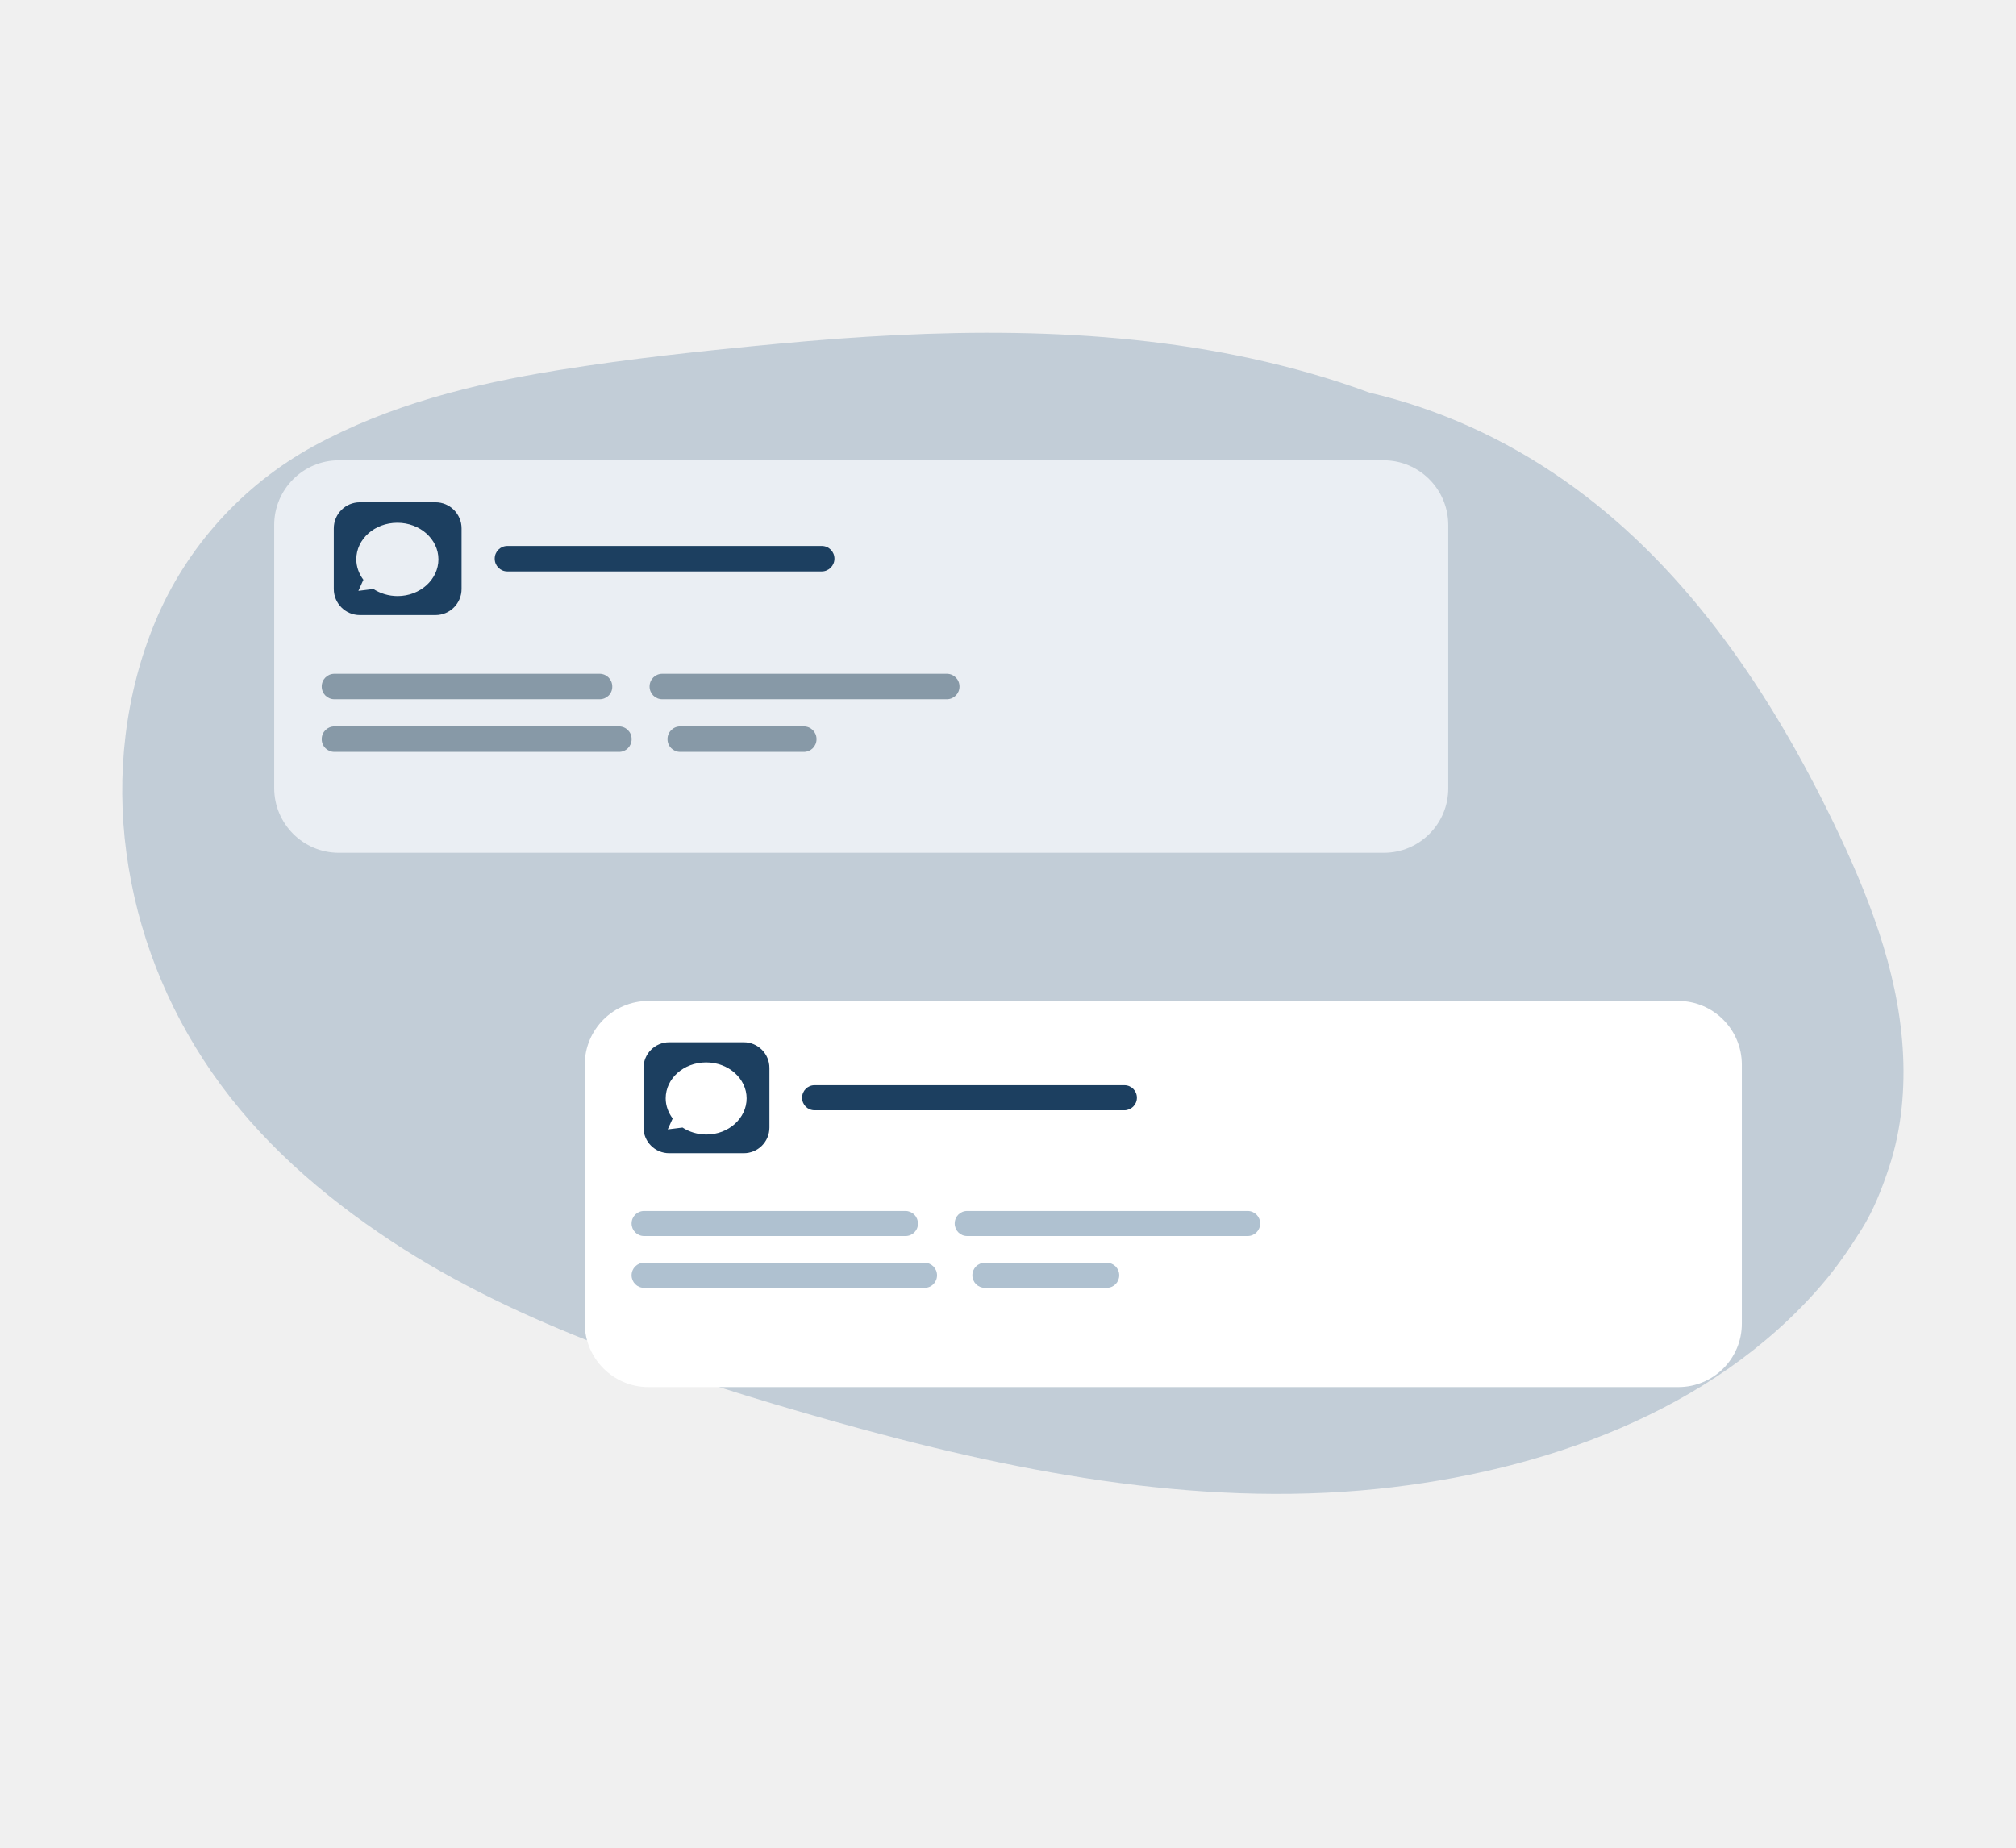
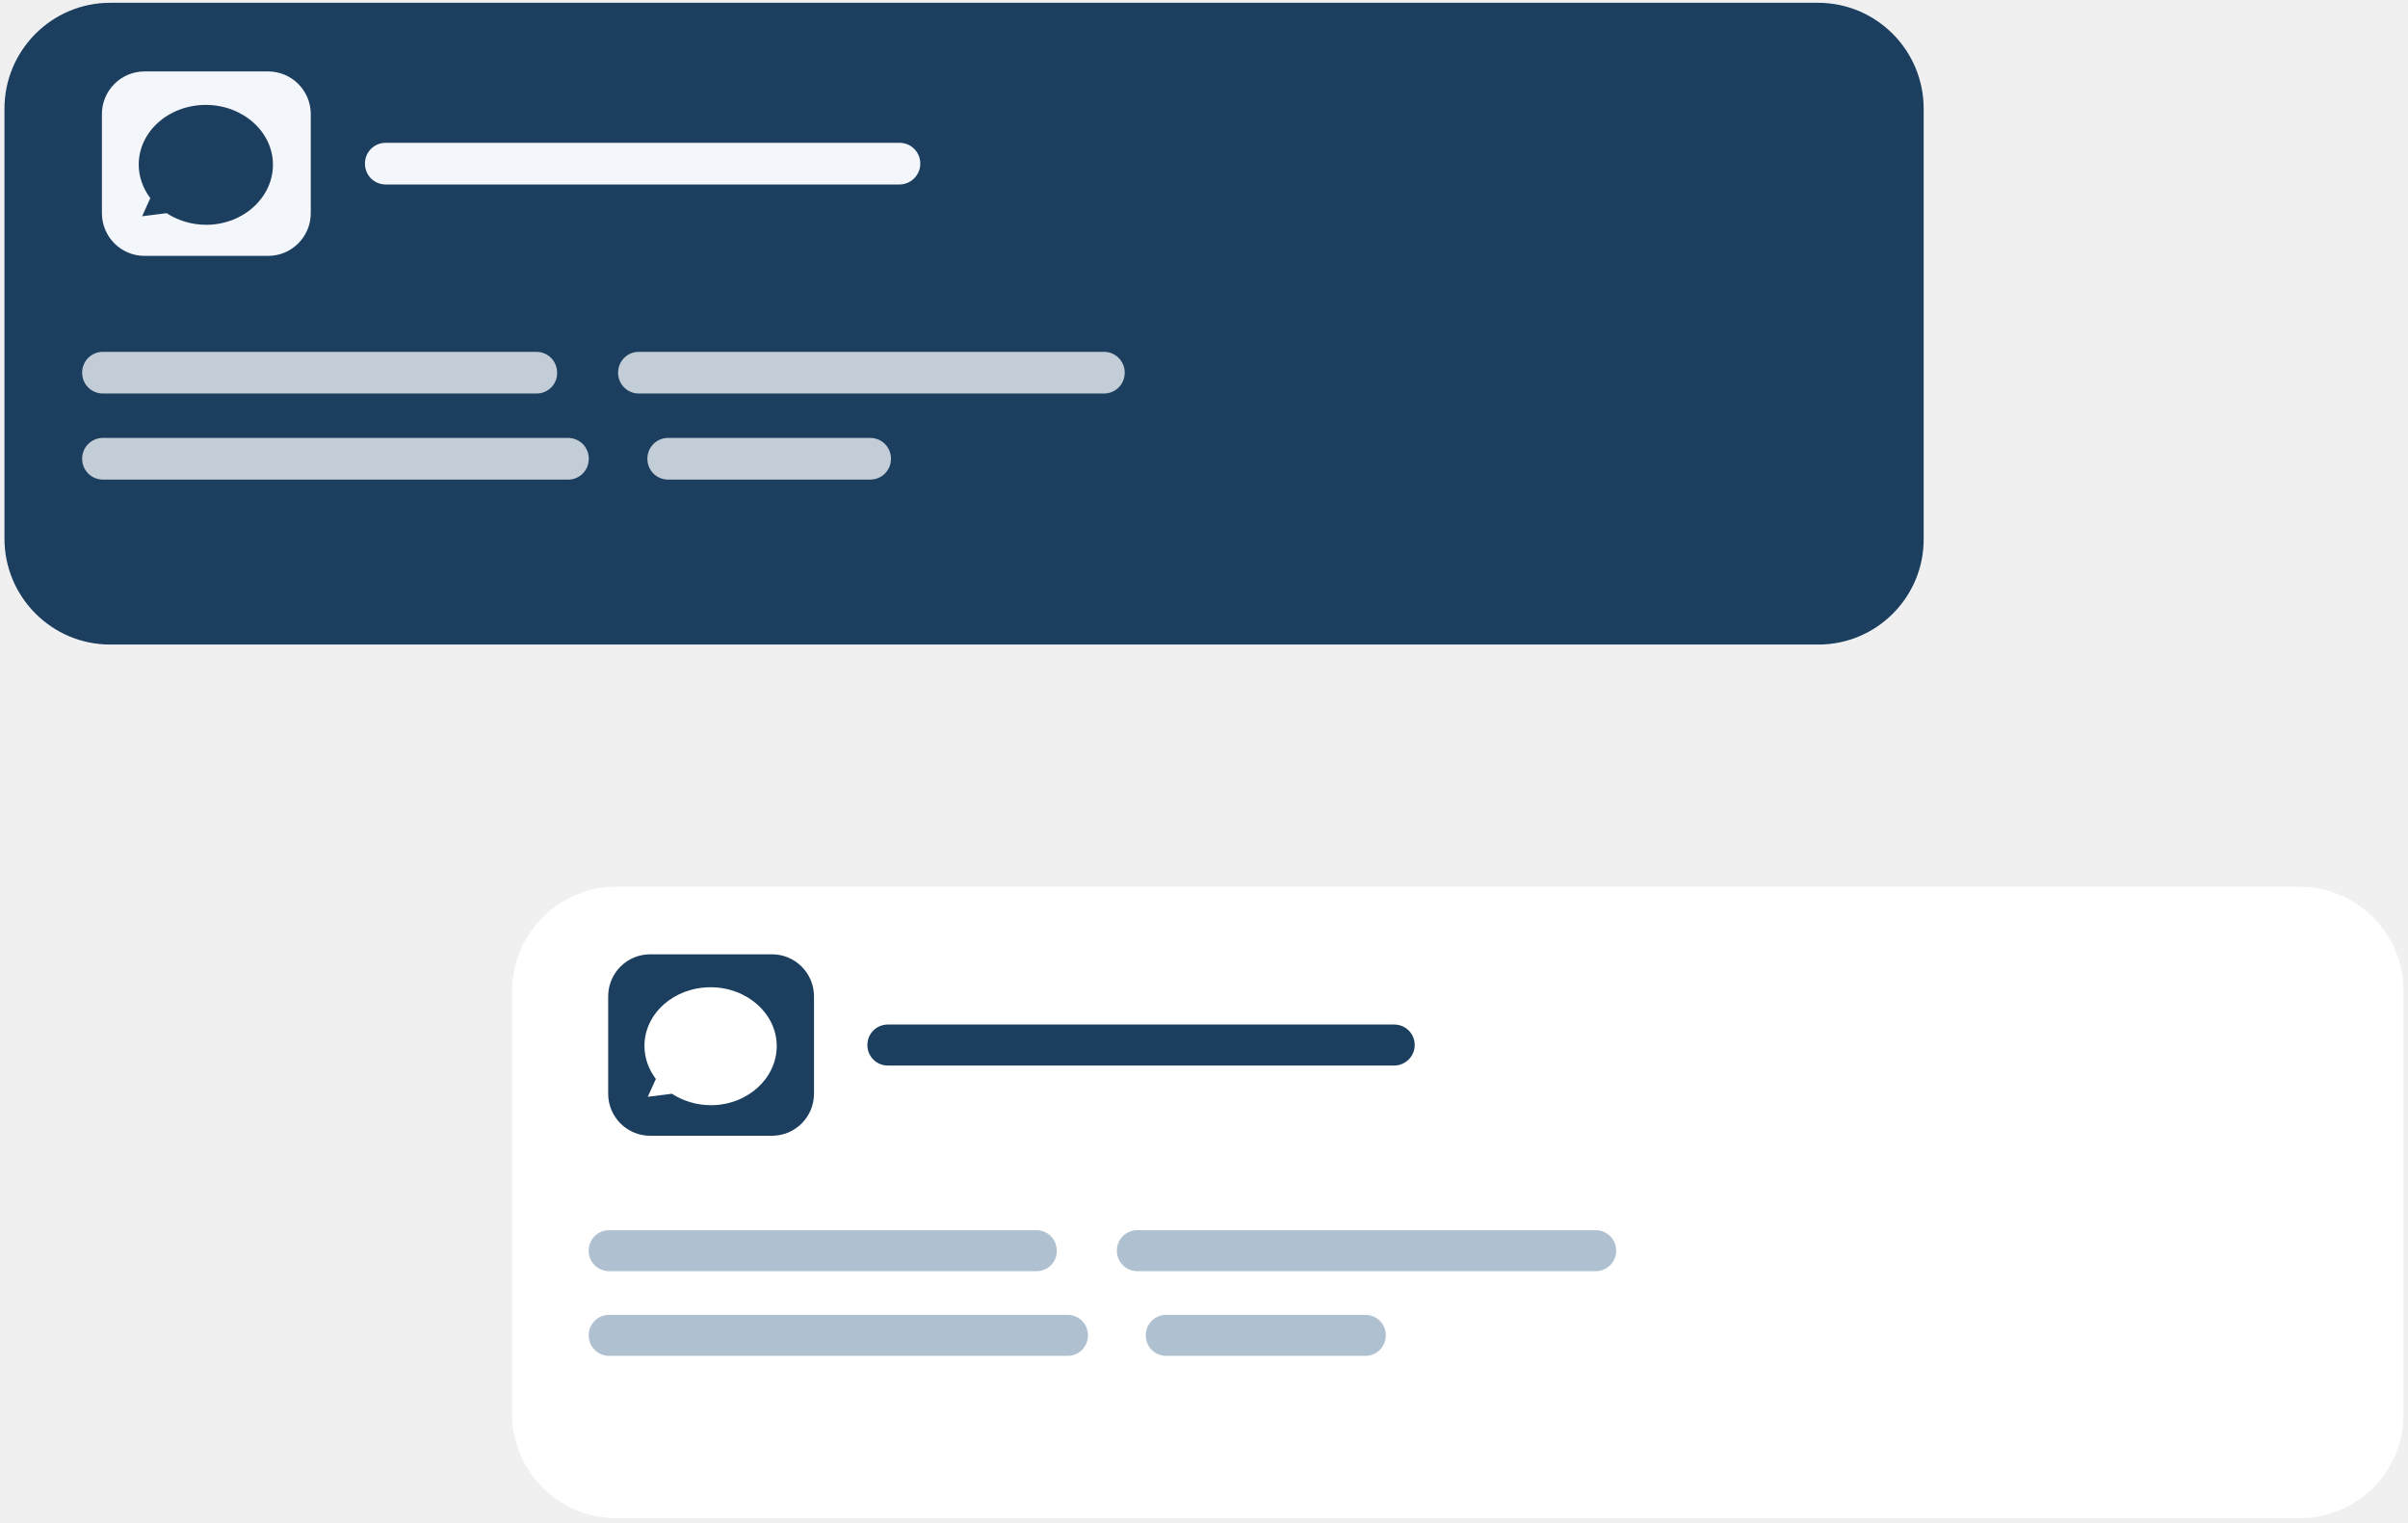
- <svg xmlns="http://www.w3.org/2000/svg" width="949" zoomAndPan="magnify" viewBox="0 0 711.75 652.5" height="870" preserveAspectRatio="xMidYMid meet" version="1.0">
+ <svg xmlns="http://www.w3.org/2000/svg" width="693" zoomAndPan="magnify" viewBox="0 0 519.75 328.5" height="438" preserveAspectRatio="xMidYMid meet" version="1.0">
  <defs>
-     <clipPath id="9bdf8416bc">
-       <path d="M 43 117 L 673 117 L 673 528 L 43 528 Z M 43 117 " clip-rule="nonzero" />
+     <clipPath id="7665275785">
+       <path d="M 0.965 0.551 L 415.285 0.551 L 415.285 139.156 L 0.965 139.156 Z M 0.965 0.551 " clip-rule="nonzero" />
    </clipPath>
-     <clipPath id="ff7e879064">
-       <path d="M 711.141 462.684 L 158.488 651.477 L 0.719 189.633 L 553.367 0.84 Z M 711.141 462.684 " clip-rule="nonzero" />
-     </clipPath>
-     <clipPath id="bbb9b23a63">
-       <path d="M 711.141 462.684 L 158.488 651.477 L 0.719 189.633 L 553.367 0.84 Z M 711.141 462.684 " clip-rule="nonzero" />
-     </clipPath>
-     <clipPath id="5921bd5d23">
-       <path d="M 96.805 162.484 L 511.383 162.484 L 511.383 301.176 L 96.805 301.176 Z M 96.805 162.484 " clip-rule="nonzero" />
-     </clipPath>
-     <clipPath id="e3b7b7b071">
-       <path d="M 206.449 353.387 L 615 353.387 L 615 489.828 L 206.449 489.828 Z M 206.449 353.387 " clip-rule="nonzero" />
+     <clipPath id="59e53e3be2">
+       <path d="M 110.543 191.332 L 518.867 191.332 L 518.867 327.691 L 110.543 327.691 Z M 110.543 191.332 " clip-rule="nonzero" />
    </clipPath>
  </defs>
-   <g clip-path="url(#9bdf8416bc)">
-     <g clip-path="url(#ff7e879064)">
-       <g clip-path="url(#bbb9b23a63)">
-         <path fill="#c2cdd7" d="M 74.727 378.547 C 91.492 402.824 113.777 422.152 138.25 438.301 C 161.164 453.422 186.129 465.121 211.695 474.992 C 238.629 485.391 266.289 493.973 294.066 501.793 C 356.141 519.273 421.605 532.41 486.344 525.727 C 544.047 519.766 604.547 498.699 643.285 453.516 C 648.461 447.477 652.965 440.906 657.188 434.176 C 661.5 427.301 664.402 419.824 666.945 412.148 C 671.414 398.684 672.68 384.113 671.746 370 C 669.906 342.086 659.371 315.434 647.32 290.508 C 625.637 245.656 596.609 201.961 555.898 172.223 C 535.328 157.195 512.613 146.156 487.93 139.734 C 486.484 139.359 485.027 139.004 483.57 138.668 C 469.895 133.605 455.797 129.633 441.641 126.559 C 387.129 114.719 330.191 116.172 274.965 121.355 C 248.859 123.809 222.629 126.574 196.738 130.762 C 166.816 135.605 137.543 142.895 110.777 157.496 C 85.738 171.156 65.77 193.199 54.797 219.535 C 44.121 245.156 40.93 273.727 44.633 301.176 C 48.402 329.129 58.699 355.34 74.727 378.547 Z M 74.727 378.547 " fill-opacity="1" fill-rule="nonzero" />
-       </g>
-     </g>
+   <g clip-path="url(#7665275785)">
+     <path fill="#1c3f60" d="M 392.488 139.105 L 23.762 139.105 C 11.188 139.105 0.965 128.859 0.965 116.254 L 0.965 23.453 C 0.965 10.848 11.188 0.602 23.762 0.602 L 392.414 0.602 C 404.988 0.602 415.211 10.848 415.211 23.453 L 415.211 116.254 C 415.285 128.859 405.062 139.105 392.488 139.105 Z M 392.488 139.105 " fill-opacity="1" fill-rule="nonzero" />
  </g>
-   <g clip-path="url(#5921bd5d23)">
-     <path fill="#eaeef3" d="M 488.57 301.125 L 119.613 301.125 C 107.031 301.125 96.805 290.871 96.805 278.262 L 96.805 185.398 C 96.805 172.789 107.031 162.535 119.613 162.535 L 488.496 162.535 C 501.078 162.535 511.309 172.789 511.309 185.398 L 511.309 278.262 C 511.383 290.871 501.152 301.125 488.57 301.125 Z M 488.57 301.125 " fill-opacity="1" fill-rule="nonzero" />
+   <path fill="#f3f6fa" d="M 57.883 15.418 L 31.191 15.418 C 26.117 15.418 21.996 19.547 21.996 24.633 L 21.996 46.008 C 21.996 51.094 26.117 55.223 31.191 55.223 L 57.883 55.223 C 62.957 55.223 67.078 51.094 67.078 46.008 L 67.078 24.633 C 67.078 19.547 62.957 15.418 57.883 15.418 Z M 44.5 48.516 C 41.34 48.516 38.324 47.555 35.969 46.008 L 30.676 46.672 L 32.441 42.766 C 30.895 40.699 29.941 38.195 29.941 35.539 C 29.941 28.391 36.41 22.641 44.426 22.641 C 52.441 22.641 58.914 28.465 58.914 35.539 C 58.914 42.617 52.516 48.516 44.5 48.516 Z M 44.5 48.516 " fill-opacity="1" fill-rule="nonzero" />
+   <path fill="#f3f6fa" d="M 194.152 39.816 L 83.254 39.816 C 80.754 39.816 78.77 37.824 78.77 35.32 C 78.77 32.812 80.754 30.824 83.254 30.824 L 194.152 30.824 C 196.652 30.824 198.637 32.812 198.637 35.32 C 198.637 37.824 196.578 39.816 194.152 39.816 Z M 194.152 39.816 " fill-opacity="1" fill-rule="nonzero" />
+   <path fill="#c2cdd7" d="M 115.832 84.926 L 22.219 84.926 C 19.719 84.926 17.73 82.938 17.73 80.43 C 17.73 77.926 19.719 75.934 22.219 75.934 L 115.762 75.934 C 118.262 75.934 120.246 77.926 120.246 80.43 C 120.32 82.938 118.262 84.926 115.832 84.926 Z M 115.832 84.926 " fill-opacity="1" fill-rule="nonzero" />
+   <path fill="#c2cdd7" d="M 122.672 103.504 L 22.219 103.504 C 19.719 103.504 17.73 101.512 17.73 99.008 C 17.73 96.5 19.719 94.512 22.219 94.512 L 122.598 94.512 C 125.098 94.512 127.086 96.5 127.086 99.008 C 127.086 101.512 125.098 103.504 122.672 103.504 Z M 122.672 103.504 " fill-opacity="1" fill-rule="nonzero" />
+   <path fill="#c2cdd7" d="M 187.828 103.504 L 144.219 103.504 C 141.719 103.504 139.734 101.512 139.734 99.008 C 139.734 96.5 141.719 94.512 144.219 94.512 L 187.828 94.512 C 190.328 94.512 192.312 96.5 192.312 99.008 C 192.312 101.512 190.328 103.504 187.828 103.504 Z M 187.828 103.504 " fill-opacity="1" fill-rule="nonzero" />
+   <path fill="#c2cdd7" d="M 238.277 84.926 L 137.895 84.926 C 135.395 84.926 133.41 82.938 133.41 80.43 C 133.41 77.926 135.395 75.934 137.895 75.934 L 238.277 75.934 C 240.777 75.934 242.762 77.926 242.762 80.43 C 242.762 82.938 240.777 84.926 238.277 84.926 Z M 238.277 84.926 " fill-opacity="1" fill-rule="nonzero" />
+   <g clip-path="url(#59e53e3be2)">
+     <path fill="#ffffff" d="M 496.398 327.641 L 133.008 327.641 C 120.617 327.641 110.543 317.562 110.543 305.16 L 110.543 213.863 C 110.543 201.461 120.617 191.383 133.008 191.383 L 496.328 191.383 C 508.719 191.383 518.793 201.461 518.793 213.863 L 518.793 305.16 C 518.867 317.562 508.793 327.641 496.398 327.641 Z M 496.398 327.641 " fill-opacity="1" fill-rule="nonzero" />
  </g>
-   <path fill="#1c3f60" d="M 153.758 177.359 L 127.047 177.359 C 121.969 177.359 117.848 181.492 117.848 186.578 L 117.848 207.969 C 117.848 213.059 121.969 217.188 127.047 217.188 L 153.758 217.188 C 158.836 217.188 162.957 213.059 162.957 207.969 L 162.957 186.578 C 162.957 181.492 158.836 177.359 153.758 177.359 Z M 140.367 210.477 C 137.203 210.477 134.184 209.52 131.828 207.969 L 126.531 208.633 L 128.297 204.723 C 126.754 202.66 125.797 200.152 125.797 197.496 C 125.797 190.34 132.273 184.59 140.293 184.59 C 148.312 184.59 154.789 190.414 154.789 197.496 C 154.789 204.578 148.387 210.477 140.367 210.477 Z M 140.367 210.477 " fill-opacity="1" fill-rule="nonzero" />
-   <path fill="#1c3f60" d="M 290.113 201.773 L 179.145 201.773 C 176.645 201.773 174.656 199.781 174.656 197.273 C 174.656 194.766 176.645 192.777 179.145 192.777 L 290.113 192.777 C 292.613 192.777 294.602 194.766 294.602 197.273 C 294.602 199.781 292.539 201.773 290.113 201.773 Z M 290.113 201.773 " fill-opacity="1" fill-rule="nonzero" />
-   <path fill="#8799a7" d="M 211.742 246.914 L 118.07 246.914 C 115.566 246.914 113.582 244.922 113.582 242.414 C 113.582 239.906 115.566 237.914 118.07 237.914 L 211.668 237.914 C 214.172 237.914 216.16 239.906 216.16 242.414 C 216.23 244.922 214.172 246.914 211.742 246.914 Z M 211.742 246.914 " fill-opacity="1" fill-rule="nonzero" />
-   <path fill="#8799a7" d="M 218.586 265.5 L 118.07 265.5 C 115.566 265.5 113.582 263.508 113.582 261 C 113.582 258.492 115.566 256.5 118.07 256.5 L 218.512 256.5 C 221.016 256.5 223 258.492 223 261 C 223 263.508 221.016 265.5 218.586 265.5 Z M 218.586 265.5 " fill-opacity="1" fill-rule="nonzero" />
-   <path fill="#8799a7" d="M 283.781 265.5 L 240.148 265.5 C 237.645 265.5 235.66 263.508 235.66 261 C 235.66 258.492 237.645 256.5 240.148 256.5 L 283.781 256.5 C 286.285 256.5 288.273 258.492 288.273 261 C 288.273 263.508 286.285 265.5 283.781 265.5 Z M 283.781 265.5 " fill-opacity="1" fill-rule="nonzero" />
-   <path fill="#8799a7" d="M 334.262 246.914 L 233.82 246.914 C 231.316 246.914 229.332 244.922 229.332 242.414 C 229.332 239.906 231.316 237.914 233.82 237.914 L 334.262 237.914 C 336.766 237.914 338.75 239.906 338.75 242.414 C 338.75 244.922 336.766 246.914 334.262 246.914 Z M 334.262 246.914 " fill-opacity="1" fill-rule="nonzero" />
-   <g clip-path="url(#e3b7b7b071)">
-     <path fill="#ffffff" d="M 592.547 489.777 L 228.93 489.777 C 216.527 489.777 206.449 479.691 206.449 467.285 L 206.449 375.93 C 206.449 363.52 216.527 353.434 228.93 353.434 L 592.477 353.434 C 604.875 353.434 614.957 363.52 614.957 375.93 L 614.957 467.285 C 615.027 479.691 604.949 489.777 592.547 489.777 Z M 592.547 489.777 " fill-opacity="1" fill-rule="nonzero" />
-   </g>
-   <path fill="#1c3f60" d="M 262.578 368.02 L 236.254 368.02 C 231.25 368.02 227.188 372.082 227.188 377.09 L 227.188 398.133 C 227.188 403.141 231.25 407.203 236.254 407.203 L 262.578 407.203 C 267.582 407.203 271.645 403.141 271.645 398.133 L 271.645 377.09 C 271.645 372.082 267.582 368.02 262.578 368.02 Z M 249.379 400.602 C 246.262 400.602 243.289 399.656 240.969 398.133 L 235.746 398.785 L 237.488 394.941 C 235.965 392.91 235.02 390.441 235.02 387.828 C 235.02 380.789 241.402 375.133 249.309 375.133 C 257.211 375.133 263.594 380.863 263.594 387.828 C 263.594 394.797 257.285 400.602 249.379 400.602 Z M 249.379 400.602 " fill-opacity="1" fill-rule="nonzero" />
-   <path fill="#1c3f60" d="M 396.961 392.039 L 287.598 392.039 C 285.133 392.039 283.176 390.078 283.176 387.613 C 283.176 385.145 285.133 383.184 287.598 383.184 L 396.961 383.184 C 399.426 383.184 401.383 385.145 401.383 387.613 C 401.383 390.078 399.352 392.039 396.961 392.039 Z M 396.961 392.039 " fill-opacity="1" fill-rule="nonzero" />
-   <path fill="#afc1d0" d="M 319.727 436.445 L 227.406 436.445 C 224.941 436.445 222.984 434.488 222.984 432.02 C 222.984 429.551 224.941 427.594 227.406 427.594 L 319.652 427.594 C 322.117 427.594 324.078 429.551 324.078 432.02 C 324.148 434.488 322.117 436.445 319.727 436.445 Z M 319.727 436.445 " fill-opacity="1" fill-rule="nonzero" />
-   <path fill="#afc1d0" d="M 326.469 454.73 L 227.406 454.73 C 224.941 454.73 222.984 452.773 222.984 450.305 C 222.984 447.84 224.941 445.879 227.406 445.879 L 326.398 445.879 C 328.863 445.879 330.82 447.84 330.82 450.305 C 330.82 452.773 328.863 454.73 326.469 454.73 Z M 326.469 454.73 " fill-opacity="1" fill-rule="nonzero" />
-   <path fill="#afc1d0" d="M 390.723 454.73 L 347.719 454.73 C 345.254 454.73 343.293 452.773 343.293 450.305 C 343.293 447.84 345.254 445.879 347.719 445.879 L 390.723 445.879 C 393.188 445.879 395.148 447.84 395.148 450.305 C 395.148 452.773 393.188 454.73 390.723 454.73 Z M 390.723 454.73 " fill-opacity="1" fill-rule="nonzero" />
-   <path fill="#afc1d0" d="M 440.473 436.445 L 341.48 436.445 C 339.016 436.445 337.059 434.488 337.059 432.02 C 337.059 429.551 339.016 427.594 341.48 427.594 L 440.473 427.594 C 442.938 427.594 444.895 429.551 444.895 432.02 C 444.895 434.488 442.938 436.445 440.473 436.445 Z M 440.473 436.445 " fill-opacity="1" fill-rule="nonzero" />
+   <path fill="#1c3f60" d="M 166.637 205.957 L 140.328 205.957 C 135.328 205.957 131.27 210.02 131.27 215.023 L 131.27 236.051 C 131.27 241.055 135.328 245.117 140.328 245.117 L 166.637 245.117 C 171.637 245.117 175.695 241.055 175.695 236.051 L 175.695 215.023 C 175.695 210.02 171.637 205.957 166.637 205.957 Z M 153.445 238.52 C 150.332 238.52 147.359 237.574 145.039 236.051 L 139.82 236.707 L 141.562 232.863 C 140.039 230.832 139.098 228.367 139.098 225.754 C 139.098 218.723 145.477 213.066 153.375 213.066 C 161.273 213.066 167.652 218.793 167.652 225.754 C 167.652 232.719 161.348 238.52 153.445 238.52 Z M 153.445 238.52 " fill-opacity="1" fill-rule="nonzero" />
+   <path fill="#1c3f60" d="M 300.934 229.961 L 191.641 229.961 C 189.176 229.961 187.219 228.004 187.219 225.539 C 187.219 223.07 189.176 221.113 191.641 221.113 L 300.934 221.113 C 303.398 221.113 305.355 223.07 305.355 225.539 C 305.355 228.004 303.324 229.961 300.934 229.961 Z M 300.934 229.961 " fill-opacity="1" fill-rule="nonzero" />
+   <path fill="#afc1d0" d="M 223.746 274.34 L 131.488 274.34 C 129.023 274.34 127.066 272.383 127.066 269.918 C 127.066 267.453 129.023 265.496 131.488 265.496 L 223.676 265.496 C 226.141 265.496 228.098 267.453 228.098 269.918 C 228.168 272.383 226.141 274.34 223.746 274.34 Z M 223.746 274.34 " fill-opacity="1" fill-rule="nonzero" />
+   <path fill="#afc1d0" d="M 230.488 292.617 L 131.488 292.617 C 129.023 292.617 127.066 290.656 127.066 288.191 C 127.066 285.727 129.023 283.77 131.488 283.77 L 230.414 283.77 C 232.879 283.77 234.836 285.727 234.836 288.191 C 234.836 290.656 232.879 292.617 230.488 292.617 Z M 230.488 292.617 " fill-opacity="1" fill-rule="nonzero" />
+   <path fill="#afc1d0" d="M 294.699 292.617 L 251.723 292.617 C 249.258 292.617 247.301 290.656 247.301 288.191 C 247.301 285.727 249.258 283.77 251.723 283.77 L 294.699 283.77 C 297.164 283.77 299.121 285.727 299.121 288.191 C 299.121 290.656 297.164 292.617 294.699 292.617 Z M 294.699 292.617 " fill-opacity="1" fill-rule="nonzero" />
+   <path fill="#afc1d0" d="M 344.418 274.34 L 245.492 274.34 C 243.027 274.34 241.07 272.383 241.07 269.918 C 241.07 267.453 243.027 265.496 245.492 265.496 L 344.418 265.496 C 346.883 265.496 348.84 267.453 348.84 269.918 C 348.84 272.383 346.883 274.34 344.418 274.34 Z M 344.418 274.34 " fill-opacity="1" fill-rule="nonzero" />
</svg>
